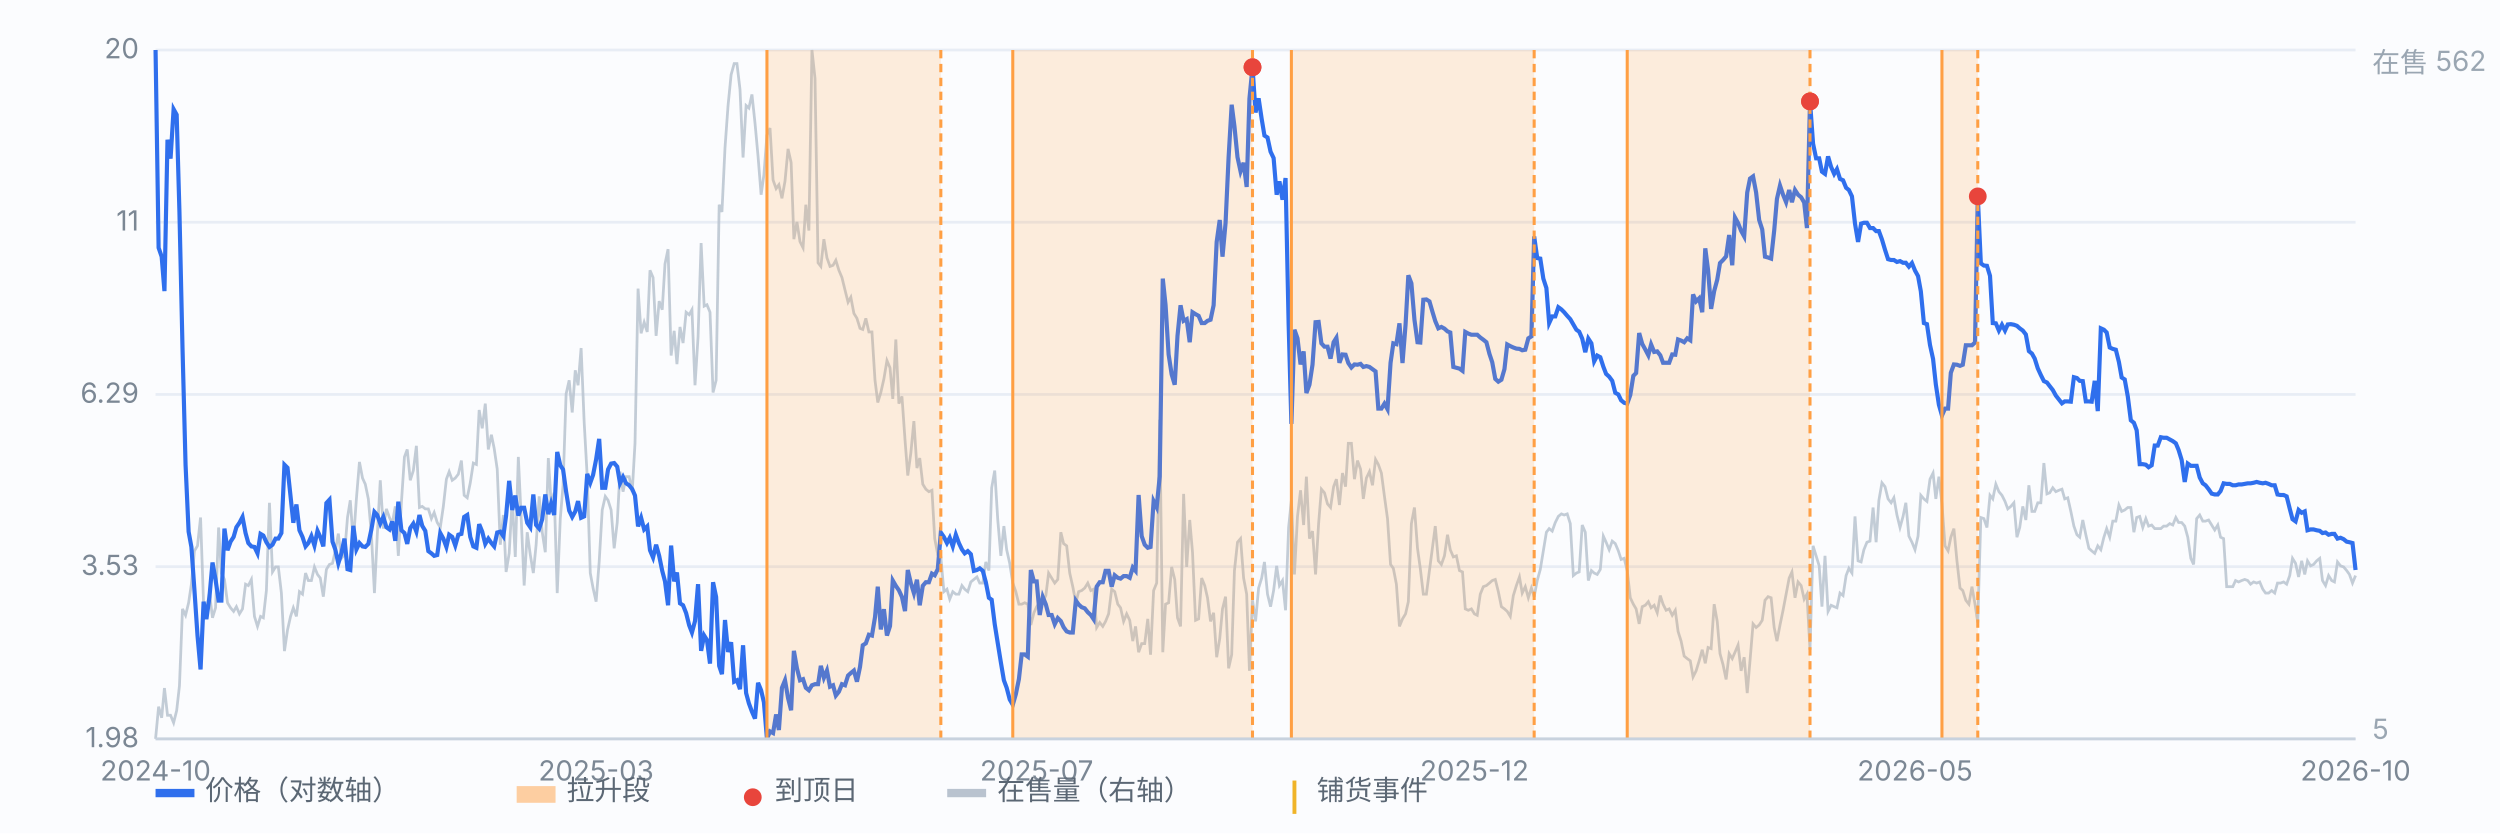
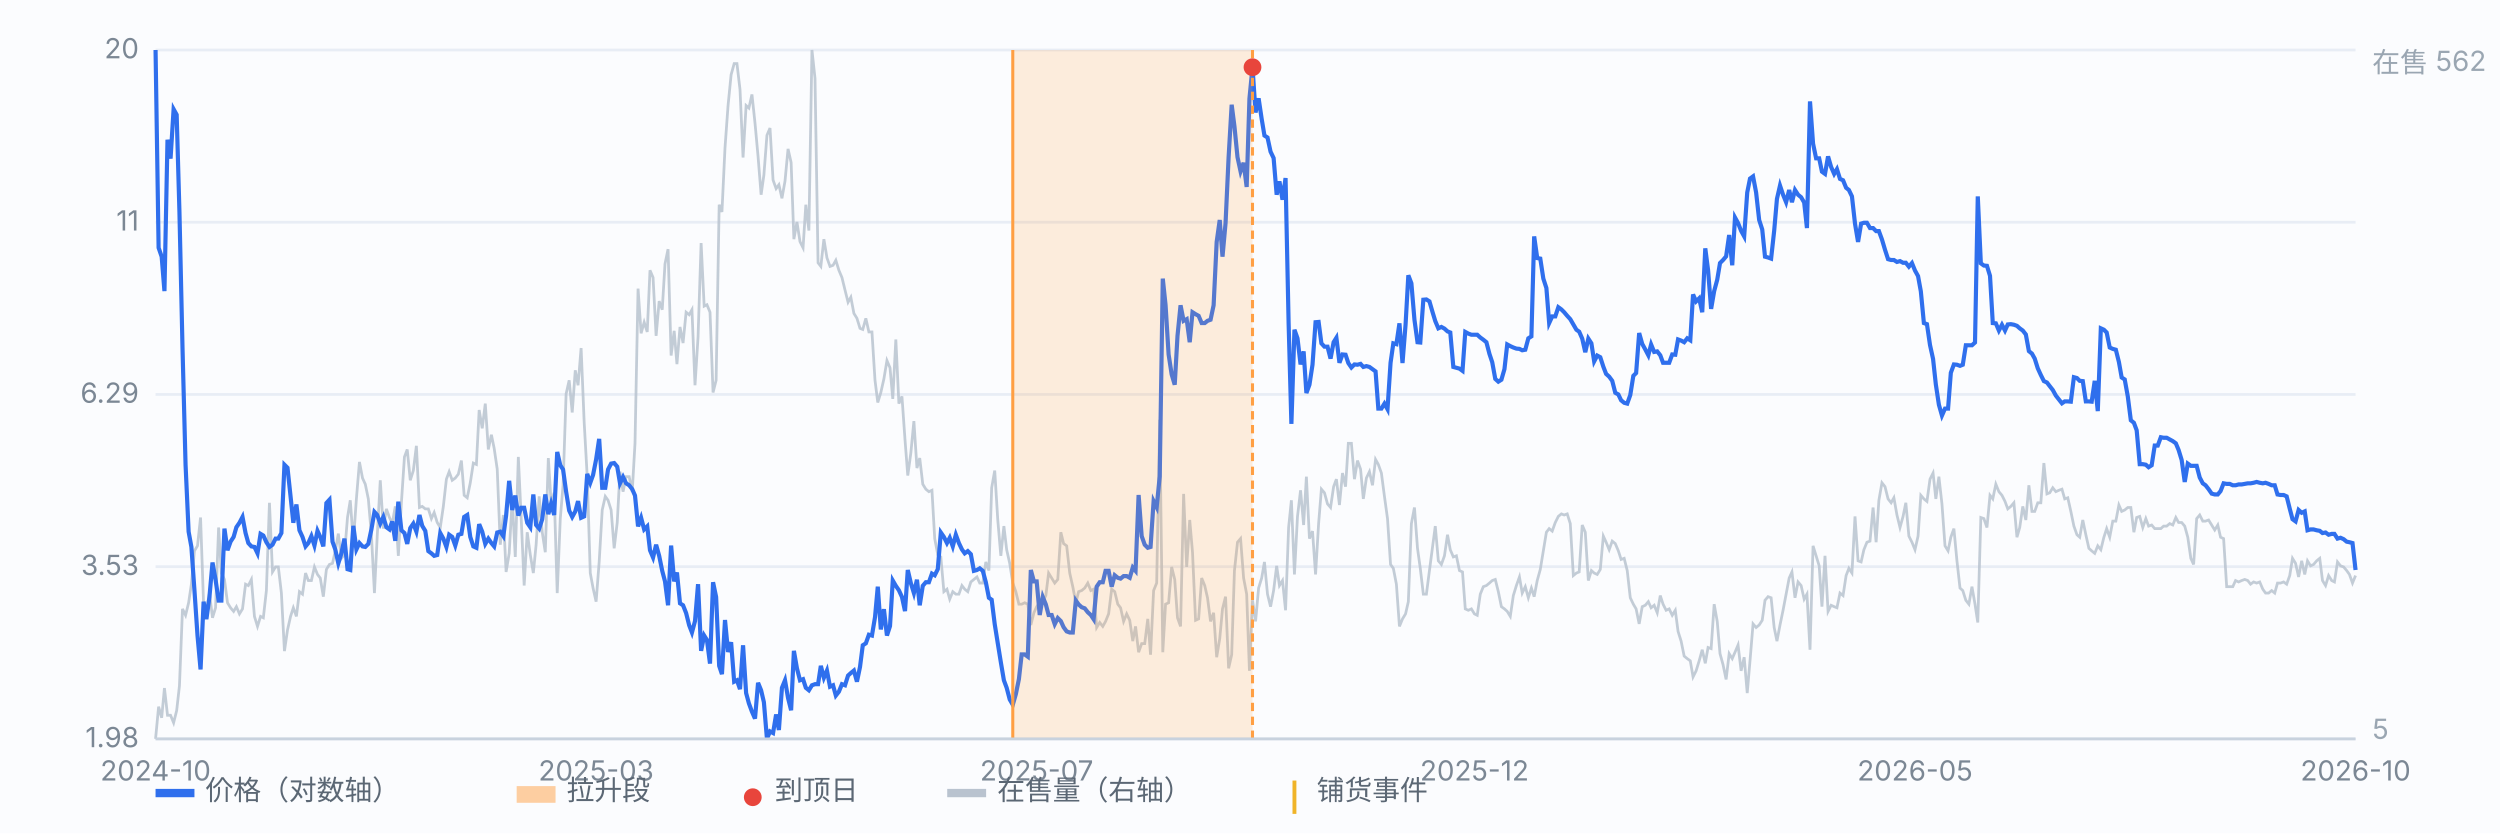
<svg xmlns="http://www.w3.org/2000/svg" viewBox="0 0 900 300" preserveAspectRatio="xMidYMid meet" style="width:100%;max-width:900px;height:auto;display:block" font-family="-apple-system,Segoe UI,Microsoft YaHei,sans-serif" font-size="10">
  <rect x="0" y="0" width="900" height="300" fill="#fbfcfe" />
  <line x1="56" y1="266.0" x2="848" y2="266.0" stroke="#e8edf5" stroke-width="1" />
  <text x="50" y="269.0" text-anchor="end" fill="#7b8794">1.98</text>
  <line x1="56" y1="204.0" x2="848" y2="204.0" stroke="#e8edf5" stroke-width="1" />
  <text x="50" y="207.0" text-anchor="end" fill="#7b8794">3.53</text>
  <line x1="56" y1="142.0" x2="848" y2="142.0" stroke="#e8edf5" stroke-width="1" />
  <text x="50" y="145.0" text-anchor="end" fill="#7b8794">6.29</text>
  <line x1="56" y1="80.0" x2="848" y2="80.0" stroke="#e8edf5" stroke-width="1" />
  <text x="50" y="83.0" text-anchor="end" fill="#7b8794">11</text>
  <line x1="56" y1="18.0" x2="848" y2="18.0" stroke="#e8edf5" stroke-width="1" />
  <text x="50" y="21.0" text-anchor="end" fill="#7b8794">20</text>
  <path d="M56.0 266.0 L57.1 254.4 L58.2 258.4 L59.2 247.7 L60.3 257.5 L61.4 257.5 L62.5 260.2 L63.6 255.8 L64.6 246.9 L65.7 219.2 L66.8 221.5 L67.9 217.0 L68.9 210.3 L70.0 198.3 L71.1 196.5 L72.2 186.3 L73.3 217.9 L74.3 220.1 L75.4 213.5 L76.5 222.4 L77.6 218.8 L78.7 189.9 L79.7 206.3 L80.8 208.6 L81.9 217.0 L83.0 218.8 L84.1 220.1 L85.1 218.4 L86.2 221.0 L87.3 219.2 L88.4 210.3 L89.4 210.8 L90.5 208.6 L91.6 221.9 L92.7 225.5 L93.8 221.9 L94.8 222.4 L95.9 212.6 L97.0 181.0 L98.1 205.9 L99.2 204.1 L100.2 204.1 L101.3 213.5 L102.4 234.4 L103.5 226.8 L104.6 221.9 L105.6 218.8 L106.7 221.9 L107.8 213.0 L108.9 213.9 L110.0 206.3 L111.0 209.0 L112.1 209.0 L113.2 204.1 L114.3 206.8 L115.3 208.1 L116.4 214.8 L117.5 205.0 L118.6 203.2 L119.7 202.8 L120.7 198.3 L121.8 192.1 L122.9 201.0 L124.0 199.7 L125.1 186.3 L126.1 180.1 L127.2 195.2 L128.3 179.6 L129.4 166.3 L130.5 172.1 L131.5 174.3 L132.6 179.6 L133.7 192.5 L134.8 213.5 L135.8 193.0 L136.9 172.9 L138.0 190.3 L139.1 183.2 L140.2 186.3 L141.2 188.5 L142.3 182.3 L143.4 200.1 L144.5 181.0 L145.6 164.5 L146.6 161.8 L147.7 172.9 L148.8 169.4 L149.9 160.5 L151.0 182.7 L152.0 182.3 L153.1 183.2 L154.2 183.2 L155.3 186.7 L156.3 184.5 L157.4 188.1 L158.5 189.9 L159.6 182.3 L160.7 172.5 L161.7 169.8 L162.8 172.9 L163.9 172.1 L165.0 170.7 L166.1 165.8 L167.1 178.3 L168.2 179.2 L169.3 173.8 L170.4 166.7 L171.5 167.2 L172.5 147.6 L173.6 154.2 L174.7 145.3 L175.8 161.8 L176.9 156.5 L177.9 161.4 L179.0 168.9 L180.1 196.1 L181.2 185.4 L182.2 205.9 L183.3 199.2 L184.4 179.6 L185.5 200.5 L186.6 164.5 L187.6 185.9 L188.7 210.8 L189.8 191.6 L190.9 199.7 L192.0 206.3 L193.0 196.1 L194.1 178.7 L195.2 191.6 L196.3 198.8 L197.4 164.9 L198.4 181.0 L199.5 177.4 L200.6 213.5 L201.7 186.7 L202.7 174.7 L203.8 141.8 L204.9 136.9 L206.0 148.5 L207.1 133.3 L208.1 138.7 L209.2 125.3 L210.3 152.0 L211.4 171.6 L212.5 206.3 L213.5 211.7 L214.6 216.6 L215.7 202.3 L216.8 183.6 L217.9 178.7 L218.9 180.1 L220.0 183.6 L221.1 197.4 L222.2 188.1 L223.2 169.8 L224.3 177.0 L225.4 171.6 L226.5 171.6 L227.6 177.0 L228.6 159.6 L229.7 103.9 L230.8 120.0 L231.9 116.0 L233.0 119.5 L234.0 97.3 L235.1 99.9 L236.2 120.9 L237.3 108.4 L238.4 111.5 L239.4 95.0 L240.5 89.7 L241.6 128.0 L242.7 119.1 L243.7 131.1 L244.8 117.7 L245.9 123.5 L247.0 112.4 L248.1 113.3 L249.1 111.5 L250.2 138.7 L251.3 121.3 L252.4 87.5 L253.5 110.2 L254.5 109.7 L255.6 112.4 L256.7 141.3 L257.8 136.9 L258.9 73.7 L259.9 76.3 L261.0 53.2 L262.1 38.0 L263.2 26.9 L264.3 22.9 L265.3 22.9 L266.4 32.2 L267.5 56.7 L268.6 38.0 L269.6 38.9 L270.7 34.0 L271.8 44.3 L272.9 56.3 L274.0 70.1 L275.0 63.0 L276.1 48.7 L277.2 46.1 L278.3 64.8 L279.4 67.9 L280.4 66.5 L281.5 71.4 L282.6 65.2 L283.7 53.6 L284.8 58.5 L285.8 86.1 L286.9 79.9 L288.0 87.0 L289.1 89.2 L290.1 73.7 L291.2 83.0 L292.3 18.0 L293.4 28.2 L294.5 94.6 L295.5 95.9 L296.6 86.1 L297.7 92.8 L298.8 95.9 L299.9 95.5 L300.9 93.7 L302.0 97.3 L303.1 99.9 L304.2 104.4 L305.3 108.8 L306.3 107.0 L307.4 112.8 L308.5 114.6 L309.6 118.2 L310.6 118.6 L311.7 114.6 L312.8 119.5 L313.9 119.5 L315.0 136.9 L316.0 144.9 L317.1 141.3 L318.2 136.4 L319.3 129.8 L320.4 132.4 L321.4 143.6 L322.5 122.2 L323.6 145.3 L324.7 142.7 L325.8 158.3 L326.8 171.2 L327.9 163.1 L329.0 151.6 L330.1 168.5 L331.1 164.9 L332.2 174.3 L333.3 176.1 L334.4 177.0 L335.5 176.5 L336.5 193.9 L337.6 199.7 L338.7 200.5 L339.8 213.0 L340.9 212.1 L341.9 215.7 L343.0 213.0 L344.1 213.9 L345.2 213.9 L346.3 210.8 L347.3 212.1 L348.4 213.0 L349.5 209.5 L350.6 208.6 L351.7 207.7 L352.7 209.9 L353.8 209.9 L354.9 202.3 L356.0 205.4 L357.0 175.6 L358.1 169.4 L359.2 187.2 L360.3 200.1 L361.4 189.4 L362.4 197.9 L363.5 202.8 L364.6 209.9 L365.7 213.0 L366.8 217.5 L367.8 217.5 L368.9 217.0 L370.0 217.5 L371.1 225.0 L372.2 220.6 L373.2 218.4 L374.3 217.0 L375.4 216.6 L376.5 214.4 L377.5 206.3 L378.6 208.1 L379.7 209.9 L380.8 208.6 L381.9 191.6 L382.9 195.7 L384.0 196.5 L385.1 206.3 L386.2 211.2 L387.3 217.0 L388.3 213.0 L389.4 212.6 L390.5 211.7 L391.6 209.9 L392.7 212.6 L393.7 212.1 L394.8 225.9 L395.9 224.1 L397.0 225.5 L398.0 223.7 L399.1 221.0 L400.2 212.1 L401.3 213.0 L402.4 217.5 L403.4 218.8 L404.5 223.7 L405.6 221.0 L406.7 223.3 L407.8 230.8 L408.8 225.5 L409.9 234.8 L411.0 231.7 L412.1 231.7 L413.2 222.8 L414.2 235.7 L415.3 212.6 L416.4 209.9 L417.5 151.1 L418.6 234.8 L419.6 217.5 L420.7 217.0 L421.8 204.1 L422.9 208.6 L423.9 222.4 L425.0 225.5 L426.1 177.8 L427.2 204.1 L428.3 187.2 L429.3 198.8 L430.4 223.3 L431.5 222.8 L432.6 208.1 L433.7 210.8 L434.7 215.2 L435.8 223.7 L436.9 220.6 L438.0 236.6 L439.1 229.9 L440.1 219.2 L441.2 214.8 L442.3 240.6 L443.4 235.7 L444.4 205.4 L445.5 195.2 L446.6 193.9 L447.7 208.1 L448.8 213.9 L449.8 241.5 L450.9 216.1 L452.0 223.7 L453.1 211.7 L454.2 208.1 L455.2 202.3 L456.3 213.9 L457.4 218.4 L458.5 212.6 L459.6 203.7 L460.6 210.8 L461.7 209.0 L462.8 219.7 L463.9 189.9 L464.9 180.1 L466.0 206.8 L467.1 185.9 L468.2 176.5 L469.3 189.0 L470.3 171.6 L471.4 193.9 L472.5 191.2 L473.6 206.8 L474.7 188.5 L475.7 176.1 L476.8 177.4 L477.9 181.4 L479.0 182.7 L480.1 175.2 L481.1 172.5 L482.2 181.8 L483.3 170.3 L484.4 175.2 L485.4 159.6 L486.5 159.6 L487.6 172.5 L488.7 165.8 L489.8 168.9 L490.8 179.6 L491.9 172.1 L493.0 169.8 L494.1 174.7 L495.2 165.4 L496.2 167.2 L497.3 170.3 L498.4 178.7 L499.5 186.7 L500.6 203.2 L501.6 204.6 L502.7 210.3 L503.8 225.5 L504.9 222.8 L506.0 221.0 L507.0 216.6 L508.1 188.5 L509.2 182.7 L510.3 197.4 L511.3 204.6 L512.4 213.9 L513.5 213.9 L514.6 205.4 L515.7 197.0 L516.7 189.4 L517.8 201.9 L518.9 203.2 L520.0 200.1 L521.1 192.5 L522.1 197.9 L523.2 200.5 L524.3 200.1 L525.4 205.4 L526.5 205.9 L527.5 219.2 L528.6 219.7 L529.7 219.2 L530.8 221.0 L531.8 221.5 L532.9 213.9 L534.0 211.2 L535.1 210.8 L536.2 209.9 L537.2 209.0 L538.3 208.6 L539.4 213.0 L540.5 218.4 L541.6 219.2 L542.6 220.1 L543.7 221.9 L544.8 214.4 L545.9 210.8 L547.0 207.7 L548.0 213.5 L549.1 211.2 L550.2 215.2 L551.3 211.7 L552.3 214.8 L553.4 209.0 L554.5 205.0 L555.6 198.3 L556.7 191.6 L557.7 190.3 L558.8 191.2 L559.9 188.1 L561.0 185.9 L562.1 185.0 L563.1 185.4 L564.2 185.0 L565.3 188.5 L566.4 207.2 L567.5 206.3 L568.5 205.9 L569.6 189.0 L570.7 191.6 L571.8 209.0 L572.9 205.4 L573.9 206.3 L575.0 206.8 L576.1 205.0 L577.2 193.0 L578.2 195.2 L579.3 197.9 L580.4 194.8 L581.5 195.7 L582.6 198.3 L583.6 201.4 L584.7 201.0 L585.8 205.4 L586.9 215.2 L588.0 217.5 L589.0 219.2 L590.1 224.6 L591.2 218.4 L592.3 217.9 L593.4 216.6 L594.4 218.8 L595.5 217.9 L596.6 220.6 L597.7 214.4 L598.7 217.5 L599.8 219.7 L600.9 219.2 L602.0 221.5 L603.1 219.7 L604.1 227.3 L605.2 230.8 L606.3 236.2 L607.4 237.1 L608.5 237.9 L609.5 243.7 L610.6 241.5 L611.7 237.9 L612.8 233.9 L613.9 238.8 L614.9 233.1 L616.0 233.5 L617.1 217.5 L618.2 223.7 L619.2 235.3 L620.3 239.3 L621.4 244.6 L622.5 235.3 L623.6 237.1 L624.6 234.8 L625.7 232.2 L626.8 241.5 L627.9 236.6 L629.0 249.5 L630.0 237.9 L631.1 224.6 L632.2 225.9 L633.3 225.0 L634.4 223.3 L635.4 216.1 L636.5 214.8 L637.6 215.2 L638.7 225.9 L639.7 230.8 L640.8 225.0 L641.9 219.7 L643.0 213.9 L644.1 208.1 L645.1 205.9 L646.2 215.2 L647.3 209.5 L648.4 210.8 L649.5 215.7 L650.5 213.9 L651.6 233.9 L652.7 196.5 L653.8 200.1 L654.9 203.7 L655.9 218.4 L657.0 200.1 L658.1 220.1 L659.2 217.9 L660.3 218.4 L661.3 218.8 L662.4 213.5 L663.5 214.4 L664.6 207.2 L665.6 204.6 L666.7 206.3 L667.8 185.9 L668.9 201.9 L670.0 202.3 L671.0 197.9 L672.1 195.2 L673.2 194.8 L674.3 182.7 L675.4 195.2 L676.4 180.1 L677.5 173.8 L678.6 175.2 L679.7 179.6 L680.8 181.0 L681.8 179.2 L682.9 185.4 L684.0 189.9 L685.1 185.9 L686.1 181.0 L687.2 193.0 L688.3 195.2 L689.4 197.9 L690.5 193.0 L691.5 178.3 L692.6 179.6 L693.7 180.5 L694.8 172.5 L695.9 170.3 L696.9 179.6 L698.0 171.6 L699.1 181.4 L700.2 196.5 L701.3 198.3 L702.3 193.4 L703.4 190.3 L704.5 201.9 L705.6 211.7 L706.6 212.6 L707.7 216.1 L708.8 217.5 L709.9 211.2 L711.0 217.5 L712.0 224.1 L713.1 186.3 L714.2 186.7 L715.3 189.9 L716.4 178.3 L717.4 179.6 L718.5 174.3 L719.6 177.0 L720.7 178.3 L721.8 180.5 L722.8 183.2 L723.9 182.3 L725.0 181.0 L726.1 193.4 L727.1 189.9 L728.2 182.3 L729.3 187.2 L730.4 174.7 L731.5 184.1 L732.5 184.1 L733.6 181.0 L734.7 181.0 L735.8 166.7 L736.9 177.8 L737.9 177.4 L739.0 175.6 L740.1 177.0 L741.2 176.5 L742.3 176.1 L743.3 179.6 L744.4 179.2 L745.5 184.1 L746.6 189.4 L747.7 192.5 L748.7 193.4 L749.8 187.2 L750.9 192.5 L752.0 197.4 L753.0 198.3 L754.1 199.2 L755.2 196.5 L756.3 197.9 L757.4 193.4 L758.4 190.3 L759.5 193.4 L760.6 187.6 L761.7 187.6 L762.8 181.8 L763.8 184.1 L764.9 183.6 L766.0 182.7 L767.1 182.7 L768.2 191.6 L769.2 186.3 L770.3 185.9 L771.4 189.9 L772.5 186.7 L773.5 189.4 L774.6 189.0 L775.7 190.3 L776.8 190.3 L777.9 190.3 L778.9 189.4 L780.0 189.4 L781.1 188.5 L782.2 189.0 L783.3 186.3 L784.3 188.1 L785.4 188.1 L786.5 189.4 L787.6 193.4 L788.7 201.0 L789.7 203.2 L790.8 186.7 L791.9 185.4 L793.0 187.6 L794.0 187.6 L795.1 187.2 L796.2 189.0 L797.3 190.8 L798.4 189.0 L799.4 193.4 L800.5 193.9 L801.6 211.2 L802.7 211.2 L803.8 211.2 L804.8 209.0 L805.9 209.5 L807.0 209.0 L808.1 208.6 L809.2 209.0 L810.2 210.3 L811.3 209.5 L812.4 209.9 L813.5 209.5 L814.6 212.1 L815.6 213.5 L816.7 213.5 L817.8 212.6 L818.9 213.5 L819.9 209.9 L821.0 209.9 L822.1 209.5 L823.2 210.3 L824.3 207.2 L825.3 201.0 L826.4 202.8 L827.5 207.7 L828.6 201.9 L829.7 206.8 L830.7 201.9 L831.8 203.7 L832.9 203.2 L834.0 201.9 L835.1 201.0 L836.1 209.0 L837.2 210.8 L838.3 207.2 L839.4 209.0 L840.4 209.5 L841.5 202.3 L842.6 203.7 L843.7 204.1 L844.8 205.4 L845.8 206.8 L846.9 209.9 L848.0 207.2" fill="none" stroke="#b9c3cf" stroke-width="1" opacity="0.85" />
  <text x="854" y="26" fill="#9aa6b2">在售 562</text>
  <text x="854" y="266" fill="#9aa6b2">5</text>
  <path d="M56.0 18.0 L57.1 89.2 L58.2 92.4 L59.2 104.8 L60.3 50.3 L61.4 57.1 L62.5 39.3 L63.6 41.3 L64.6 76.4 L65.7 125.2 L66.8 167.3 L67.9 191.4 L68.9 196.9 L70.0 212.5 L71.1 228.8 L72.2 241.0 L73.3 216.6 L74.3 222.9 L75.4 214.9 L76.5 202.5 L77.6 208.7 L78.7 216.2 L79.7 216.2 L80.8 190.3 L81.9 198.1 L83.0 195.0 L84.1 193.3 L85.1 189.8 L86.2 188.2 L87.3 186.1 L88.4 191.9 L89.4 195.5 L90.5 196.7 L91.6 196.9 L92.7 199.2 L93.8 192.2 L94.8 192.8 L95.9 195.2 L97.0 196.9 L98.1 196.1 L99.2 193.9 L100.2 193.9 L101.3 191.9 L102.4 167.3 L103.5 168.4 L104.6 178.7 L105.6 188.2 L106.7 181.6 L107.8 190.9 L108.9 193.3 L110.0 196.7 L111.0 195.5 L112.1 193.0 L113.2 196.4 L114.3 191.1 L115.3 193.3 L116.4 196.7 L117.5 181.1 L118.6 179.9 L119.7 195.0 L120.7 197.8 L121.8 202.8 L122.9 199.2 L124.0 193.9 L125.1 204.9 L126.1 205.2 L127.2 189.3 L128.3 197.8 L129.4 195.5 L130.5 196.7 L131.5 196.9 L132.6 195.8 L133.7 190.6 L134.8 184.3 L135.8 185.4 L136.9 188.5 L138.0 186.1 L139.1 189.8 L140.2 190.6 L141.2 187.7 L142.3 194.7 L143.4 180.6 L144.5 190.9 L145.6 191.9 L146.6 195.8 L147.7 190.1 L148.8 188.5 L149.9 191.4 L151.0 185.4 L152.0 189.3 L153.1 191.1 L154.2 198.4 L155.3 199.2 L156.3 200.1 L157.4 199.8 L158.5 191.9 L159.6 193.9 L160.7 196.9 L161.7 192.5 L162.8 193.3 L163.9 196.4 L165.0 192.5 L166.1 192.2 L167.1 186.1 L168.2 185.4 L169.3 193.3 L170.4 196.7 L171.5 197.2 L172.5 188.7 L173.6 191.4 L174.7 195.8 L175.8 193.9 L176.9 195.5 L177.9 196.7 L179.0 191.7 L180.1 191.4 L181.2 193.0 L182.2 185.6 L183.3 173.1 L184.4 183.6 L185.5 178.4 L186.6 185.6 L187.6 182.8 L188.7 182.8 L189.8 188.2 L190.9 189.8 L192.0 178.0 L193.0 189.0 L194.1 190.3 L195.2 186.9 L196.3 178.0 L197.4 185.1 L198.4 181.3 L199.5 185.4 L200.6 162.7 L201.7 167.5 L202.7 169.0 L203.8 177.0 L204.9 183.8 L206.0 186.1 L207.1 184.1 L208.1 180.4 L209.2 186.4 L210.3 185.9 L211.4 170.6 L212.5 173.8 L213.5 171.0 L214.6 165.4 L215.7 158.0 L216.8 175.6 L217.9 175.6 L218.9 169.0 L220.0 166.9 L221.1 166.7 L222.2 168.0 L223.2 174.0 L224.3 171.7 L225.4 174.0 L226.5 174.7 L227.6 176.1 L228.6 178.4 L229.7 189.5 L230.8 186.4 L231.9 190.6 L233.0 189.5 L234.0 198.1 L235.1 200.7 L236.2 196.1 L237.3 200.1 L238.4 205.5 L239.4 209.3 L240.5 217.9 L241.6 196.4 L242.7 209.3 L243.7 206.1 L244.8 217.2 L245.9 217.9 L247.0 220.7 L248.1 225.1 L249.1 227.7 L250.2 223.6 L251.3 210.3 L252.4 234.3 L253.5 228.8 L254.5 230.4 L255.6 238.9 L256.7 209.6 L257.8 214.9 L258.9 239.7 L259.9 242.7 L261.0 223.2 L262.1 234.7 L263.2 231.2 L264.3 245.4 L265.3 244.9 L266.4 248.1 L267.5 232.3 L268.6 249.5 L269.6 253.2 L270.7 256.2 L271.8 258.7 L272.9 245.8 L274.0 248.5 L275.0 252.8 L276.1 266.0 L277.2 263.3 L278.3 263.9 L279.4 257.2 L280.4 262.8 L281.5 247.6 L282.6 244.9 L283.7 251.3 L284.8 255.7 L285.8 234.3 L286.9 240.6 L288.0 244.9 L289.1 244.5 L290.1 247.6 L291.2 248.5 L292.3 246.7 L293.4 246.3 L294.5 246.3 L295.5 239.7 L296.6 244.0 L297.7 241.4 L298.8 247.2 L299.9 246.7 L300.9 250.4 L302.0 249.0 L303.1 246.3 L304.2 246.7 L305.3 243.2 L306.3 242.3 L307.4 241.4 L308.5 245.4 L309.6 240.1 L310.6 232.3 L311.7 231.6 L312.8 228.5 L313.9 228.8 L315.0 222.2 L316.0 211.2 L317.1 226.6 L318.2 219.3 L319.3 228.8 L320.4 225.4 L321.4 209.0 L322.5 210.9 L323.6 212.5 L324.7 214.9 L325.8 220.0 L326.8 205.2 L327.9 209.9 L329.0 213.5 L330.1 208.7 L331.1 217.9 L332.2 210.9 L333.3 209.6 L334.4 209.6 L335.5 206.5 L336.5 207.1 L337.6 204.9 L338.7 191.7 L339.8 193.3 L340.9 195.5 L341.9 193.6 L343.0 196.7 L344.1 192.5 L345.2 195.5 L346.3 197.8 L347.3 199.2 L348.4 198.4 L349.5 199.5 L350.6 205.5 L351.7 205.2 L352.7 204.6 L353.8 205.5 L354.9 209.6 L356.0 215.2 L357.0 215.9 L358.1 224.7 L359.2 231.6 L360.3 238.4 L361.4 244.9 L362.4 247.6 L363.5 251.8 L364.6 253.7 L365.7 249.9 L366.8 244.5 L367.8 235.6 L368.9 235.6 L370.0 236.4 L371.1 205.2 L372.2 209.3 L373.2 209.3 L374.3 221.4 L375.4 214.9 L376.5 217.6 L377.5 221.4 L378.6 221.4 L379.7 224.7 L380.8 222.5 L381.9 223.6 L382.9 225.8 L384.0 227.3 L385.1 227.7 L386.2 227.7 L387.3 216.2 L388.3 217.6 L389.4 218.6 L390.5 219.0 L391.6 220.4 L392.7 221.4 L393.7 222.9 L394.8 211.2 L395.9 209.6 L397.0 209.6 L398.0 205.5 L399.1 205.5 L400.2 211.2 L401.3 207.1 L402.4 208.0 L403.4 208.3 L404.5 207.4 L405.6 207.4 L406.7 208.0 L407.8 204.3 L408.8 205.5 L409.9 178.2 L411.0 193.0 L412.1 196.1 L413.2 197.2 L414.2 196.9 L415.3 180.4 L416.4 182.6 L417.5 171.5 L418.6 100.3 L419.6 109.8 L420.7 127.6 L421.8 134.8 L422.9 138.5 L423.9 120.9 L425.0 109.9 L426.1 115.5 L427.2 114.9 L428.3 123.2 L429.3 112.4 L430.4 113.1 L431.5 113.7 L432.6 116.3 L433.7 116.3 L434.7 115.5 L435.8 115.1 L436.9 109.9 L438.0 87.1 L439.1 79.2 L440.1 92.4 L441.2 80.3 L442.3 56.6 L443.4 37.7 L444.4 45.5 L445.5 56.6 L446.6 61.7 L447.7 58.6 L448.8 67.3 L449.8 35.5 L450.9 24.2 L452.0 40.5 L453.1 35.4 L454.2 42.8 L455.2 48.8 L456.3 49.5 L457.4 54.6 L458.5 56.9 L459.6 70.1 L460.6 65.3 L461.7 71.9 L462.8 64.1 L463.9 116.3 L464.9 152.6 L466.0 118.7 L467.1 121.8 L468.2 131.2 L469.3 126.5 L470.3 141.5 L471.4 138.5 L472.5 131.3 L473.6 116.0 L474.7 115.9 L475.7 123.6 L476.8 124.8 L477.9 124.8 L479.0 129.1 L480.1 123.2 L481.1 121.6 L482.2 130.6 L483.3 127.6 L484.4 127.7 L485.4 130.7 L486.5 132.3 L487.6 131.2 L488.7 131.3 L489.8 131.0 L490.8 132.1 L491.9 131.8 L493.0 132.1 L494.1 132.9 L495.2 133.7 L496.2 147.1 L497.3 147.1 L498.4 145.3 L499.5 147.3 L500.6 130.6 L501.6 123.6 L502.7 123.9 L503.8 116.4 L504.9 130.7 L506.0 116.9 L507.0 99.1 L508.1 102.0 L509.2 115.1 L510.3 123.2 L511.3 123.3 L512.4 107.9 L513.5 107.8 L514.6 108.5 L515.7 112.3 L516.7 115.6 L517.8 118.2 L518.9 117.7 L520.0 118.3 L521.1 119.3 L522.1 119.7 L523.2 132.1 L524.3 132.4 L525.4 132.7 L526.5 133.5 L527.5 119.5 L528.6 120.1 L529.7 120.5 L530.8 120.5 L531.8 120.5 L532.9 121.5 L534.0 122.3 L535.1 123.2 L536.2 127.4 L537.2 130.4 L538.3 136.4 L539.4 137.4 L540.5 136.7 L541.6 132.9 L542.6 124.0 L543.7 124.6 L544.8 125.1 L545.9 125.5 L547.0 125.6 L548.0 126.1 L549.1 125.9 L550.2 121.8 L551.3 121.1 L552.3 85.1 L553.4 92.9 L554.5 93.1 L555.6 100.3 L556.7 103.7 L557.7 116.3 L558.8 113.9 L559.9 113.9 L561.0 110.6 L562.1 111.4 L563.1 112.4 L564.2 113.7 L565.3 114.9 L566.4 116.8 L567.5 118.7 L568.5 119.4 L569.6 121.9 L570.7 126.8 L571.8 121.9 L572.9 123.6 L573.9 130.1 L575.0 128.0 L576.1 128.6 L577.2 132.0 L578.2 134.6 L579.3 135.6 L580.4 137.1 L581.5 141.4 L582.6 142.0 L583.6 144.1 L584.7 145.0 L585.8 145.3 L586.9 142.2 L588.0 135.3 L589.0 134.3 L590.1 119.9 L591.2 123.8 L592.3 125.8 L593.4 127.9 L594.4 124.0 L595.5 126.7 L596.6 126.5 L597.7 127.9 L598.7 130.6 L599.8 130.6 L600.9 130.6 L602.0 127.6 L603.1 127.7 L604.1 122.2 L605.2 122.6 L606.3 123.2 L607.4 121.8 L608.5 122.5 L609.5 106.0 L610.6 108.5 L611.7 107.4 L612.8 112.4 L613.9 89.4 L614.9 97.2 L616.0 111.2 L617.1 104.8 L618.2 100.7 L619.2 94.7 L620.3 93.6 L621.4 92.3 L622.5 84.6 L623.6 95.5 L624.6 78.3 L625.7 80.3 L626.8 83.1 L627.9 85.1 L629.0 69.3 L630.0 64.3 L631.1 63.5 L632.2 69.3 L633.3 79.2 L634.4 82.6 L635.4 92.4 L636.5 92.7 L637.6 93.1 L638.7 83.1 L639.7 71.6 L640.8 66.8 L641.9 70.1 L643.0 72.8 L644.1 68.4 L645.1 72.8 L646.2 68.4 L647.3 70.1 L648.4 71.0 L649.5 72.9 L650.5 82.1 L651.6 36.5 L652.7 51.7 L653.8 57.0 L654.9 57.0 L655.9 61.8 L657.0 62.6 L658.1 56.3 L659.2 60.1 L660.3 62.6 L661.3 60.9 L662.4 64.4 L663.5 64.9 L664.6 67.6 L665.6 68.4 L666.7 70.7 L667.8 80.5 L668.9 87.1 L670.0 80.5 L671.0 80.2 L672.1 80.2 L673.2 82.1 L674.3 82.1 L675.4 83.2 L676.4 83.2 L677.5 86.2 L678.6 89.9 L679.7 93.3 L680.8 93.6 L681.8 93.6 L682.9 94.3 L684.0 94.0 L685.1 94.6 L686.1 94.6 L687.2 96.0 L688.3 94.7 L689.4 97.4 L690.5 99.4 L691.5 104.9 L692.6 116.3 L693.7 116.7 L694.8 124.2 L695.9 129.2 L696.9 138.4 L698.0 145.7 L699.1 149.6 L700.2 147.1 L701.3 147.1 L702.3 134.2 L703.4 131.2 L704.5 131.3 L705.6 131.7 L706.6 131.3 L707.7 124.3 L708.8 124.3 L709.9 124.3 L711.0 123.3 L712.0 70.7 L713.1 94.8 L714.2 95.6 L715.3 95.7 L716.4 99.3 L717.4 116.3 L718.5 116.4 L719.6 119.0 L720.7 116.9 L721.8 119.0 L722.8 116.8 L723.9 116.7 L725.0 116.9 L726.1 117.3 L727.1 118.2 L728.2 119.0 L729.3 120.4 L730.4 126.4 L731.5 127.3 L732.5 129.1 L733.6 132.6 L734.7 135.0 L735.8 137.2 L736.9 137.7 L737.9 139.0 L739.0 140.4 L740.1 142.4 L741.2 143.8 L742.3 145.2 L743.3 144.5 L744.4 144.5 L745.5 144.6 L746.6 135.8 L747.7 136.1 L748.7 137.1 L749.8 137.2 L750.9 144.5 L752.0 144.5 L753.0 144.6 L754.1 137.1 L755.2 148.0 L756.3 118.2 L757.4 118.7 L758.4 119.7 L759.5 125.1 L760.6 125.6 L761.7 125.9 L762.8 130.3 L763.8 135.9 L764.9 136.6 L766.0 142.7 L767.1 151.3 L768.2 152.2 L769.2 154.9 L770.3 167.1 L771.4 167.1 L772.5 167.3 L773.5 168.2 L774.6 167.5 L775.7 160.4 L776.8 160.4 L777.9 157.4 L778.9 157.6 L780.0 157.6 L781.1 158.2 L782.2 158.8 L783.3 159.6 L784.3 162.0 L785.4 165.6 L786.5 173.5 L787.6 166.9 L788.7 167.7 L789.7 167.7 L790.8 167.7 L791.9 171.9 L793.0 174.0 L794.0 174.7 L795.1 176.1 L796.2 177.7 L797.3 178.0 L798.4 178.0 L799.4 176.8 L800.5 174.0 L801.6 174.2 L802.7 174.2 L803.8 174.7 L804.8 174.7 L805.9 174.4 L807.0 174.4 L808.1 174.2 L809.2 174.0 L810.2 174.0 L811.3 173.8 L812.4 173.5 L813.5 173.8 L814.6 174.0 L815.6 173.8 L816.7 174.2 L817.8 174.7 L818.9 174.7 L819.9 178.0 L821.0 178.2 L822.1 178.2 L823.2 178.7 L824.3 183.1 L825.3 186.9 L826.4 187.7 L827.5 183.6 L828.6 184.6 L829.7 184.1 L830.7 190.9 L831.8 190.6 L832.9 190.6 L834.0 190.9 L835.1 191.1 L836.1 191.9 L837.2 191.7 L838.3 192.5 L839.4 192.2 L840.4 192.2 L841.5 193.9 L842.6 193.6 L843.7 194.1 L844.8 195.0 L845.8 195.2 L846.9 195.5 L848.0 205.2" fill="none" stroke="#2f6fed" stroke-width="1.5" />
-   <rect x="276.1" y="18" width="62.6" height="248" fill="#ff9f43" opacity="0.18" />
-   <line x1="276.1" y1="18" x2="276.1" y2="266" stroke="#ff9f43" stroke-width="1.1" />
-   <line x1="338.7" y1="18" x2="338.7" y2="266" stroke="#ff9f43" stroke-width="1.1" stroke-dasharray="3 2" />
-   <circle cx="450.9" cy="24.2" r="3.2" fill="#e8453c" />
  <rect x="364.6" y="18" width="86.3" height="248" fill="#ff9f43" opacity="0.18" />
  <line x1="364.6" y1="18" x2="364.6" y2="266" stroke="#ff9f43" stroke-width="1.1" />
  <line x1="450.9" y1="18" x2="450.9" y2="266" stroke="#ff9f43" stroke-width="1.1" stroke-dasharray="3 2" />
  <circle cx="450.9" cy="24.2" r="3.2" fill="#e8453c" />
-   <rect x="464.9" y="18" width="87.4" height="248" fill="#ff9f43" opacity="0.18" />
-   <line x1="464.9" y1="18" x2="464.9" y2="266" stroke="#ff9f43" stroke-width="1.1" />
-   <line x1="552.3" y1="18" x2="552.3" y2="266" stroke="#ff9f43" stroke-width="1.1" stroke-dasharray="3 2" />
-   <circle cx="651.6" cy="36.5" r="3.2" fill="#e8453c" />
-   <rect x="585.8" y="18" width="65.8" height="248" fill="#ff9f43" opacity="0.18" />
-   <line x1="585.8" y1="18" x2="585.8" y2="266" stroke="#ff9f43" stroke-width="1.1" />
-   <line x1="651.6" y1="18" x2="651.6" y2="266" stroke="#ff9f43" stroke-width="1.1" stroke-dasharray="3 2" />
-   <circle cx="651.6" cy="36.5" r="3.2" fill="#e8453c" />
-   <rect x="699.1" y="18" width="12.9" height="248" fill="#ff9f43" opacity="0.18" />
-   <line x1="699.1" y1="18" x2="699.1" y2="266" stroke="#ff9f43" stroke-width="1.1" />
-   <line x1="712.0" y1="18" x2="712.0" y2="266" stroke="#ff9f43" stroke-width="1.1" stroke-dasharray="3 2" />
-   <circle cx="712.0" cy="70.7" r="3.2" fill="#e8453c" />
  <line x1="56" y1="266" x2="848" y2="266" stroke="#c8d2de" stroke-width="1" />
  <text x="56.0" y="281" text-anchor="middle" fill="#7b8794">2024-10</text>
  <text x="214.6" y="281" text-anchor="middle" fill="#7b8794">2025-03</text>
  <text x="373.2" y="281" text-anchor="middle" fill="#7b8794">2025-07</text>
  <text x="530.8" y="281" text-anchor="middle" fill="#7b8794">2025-12</text>
  <text x="689.4" y="281" text-anchor="middle" fill="#7b8794">2026-05</text>
  <text x="848.0" y="281" text-anchor="middle" fill="#7b8794">2026-10</text>
  <g transform="translate(56,292)">
    <rect x="0" y="-8" width="14" height="3" fill="#2f6fed" />
    <text x="18" y="-4" fill="#5b6774">价格（对数轴）</text>
    <rect x="130" y="-9" width="14" height="6" fill="#ff9f43" opacity="0.5" />
    <text x="148" y="-4" fill="#5b6774">拉升段</text>
    <circle cx="215" cy="-5" r="3.2" fill="#e8453c" />
    <text x="223" y="-4" fill="#5b6774">到顶日</text>
    <rect x="285" y="-8" width="14" height="3" fill="#b9c3cf" />
    <text x="303" y="-4" fill="#5b6774">在售量（右轴）</text>
    <line x1="410" y1="-11" x2="410" y2="1" stroke="#f0b429" stroke-width="1.4" />
    <text x="418" y="-4" fill="#5b6774">铺货事件</text>
  </g>
</svg>
